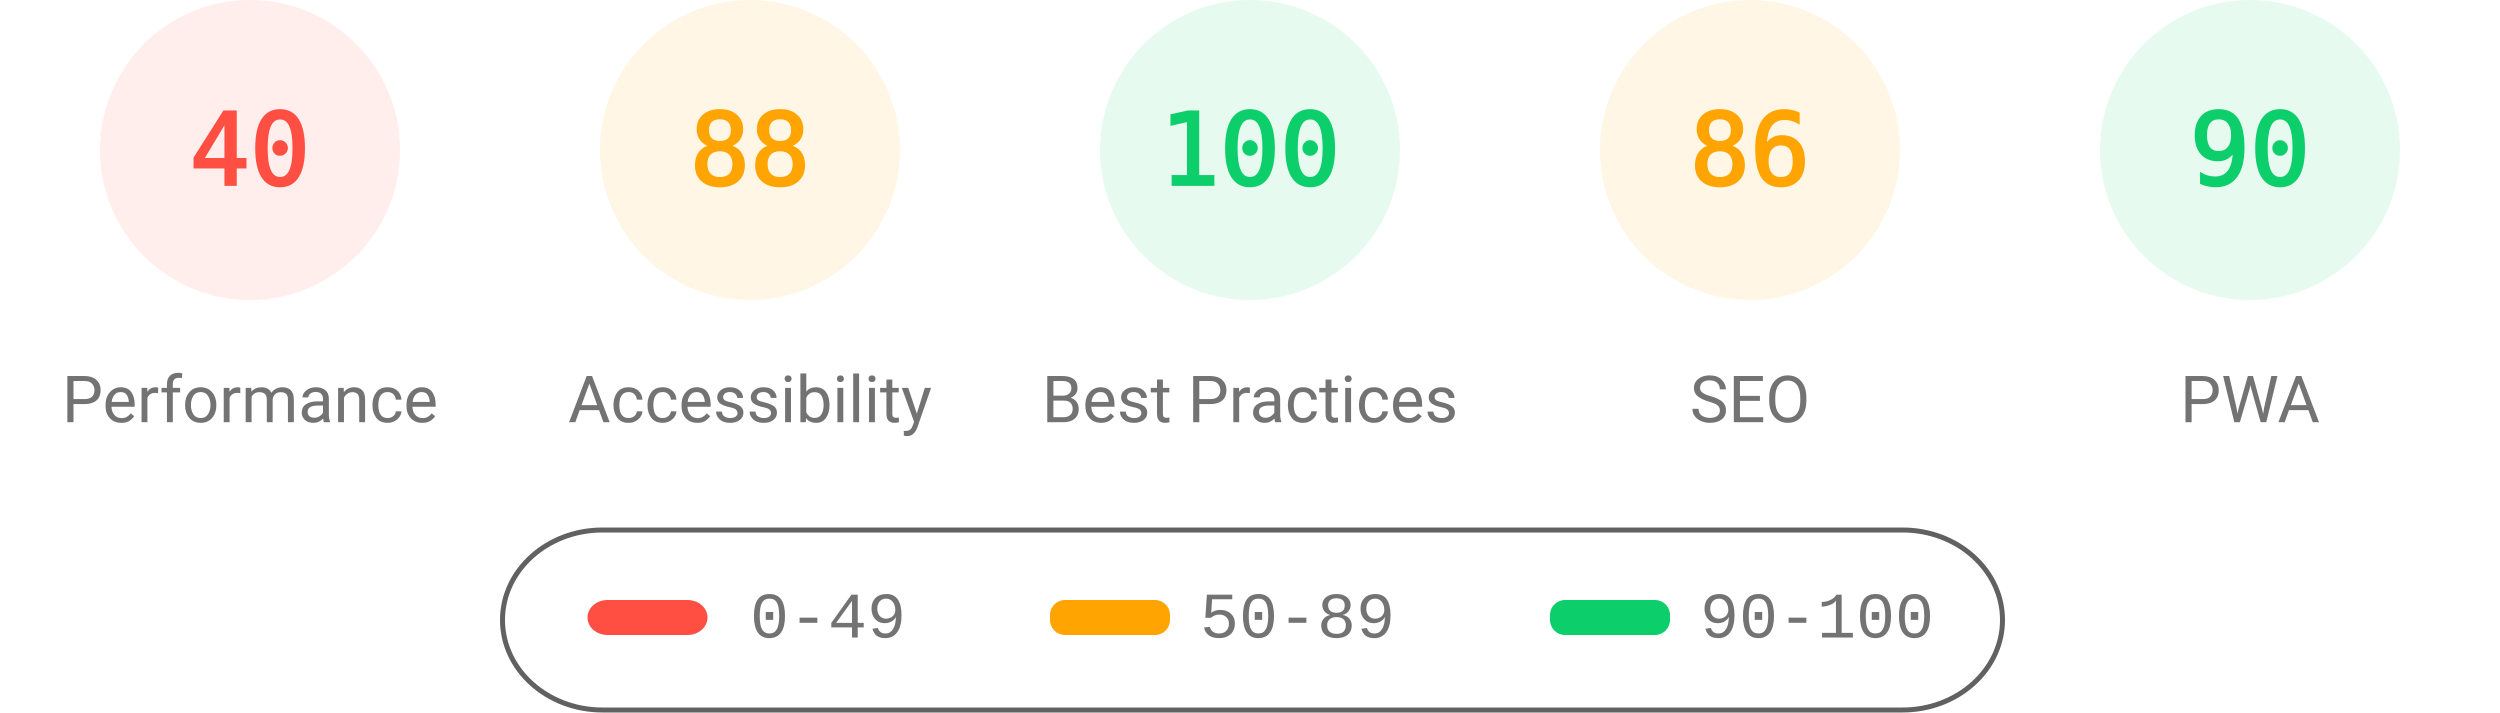
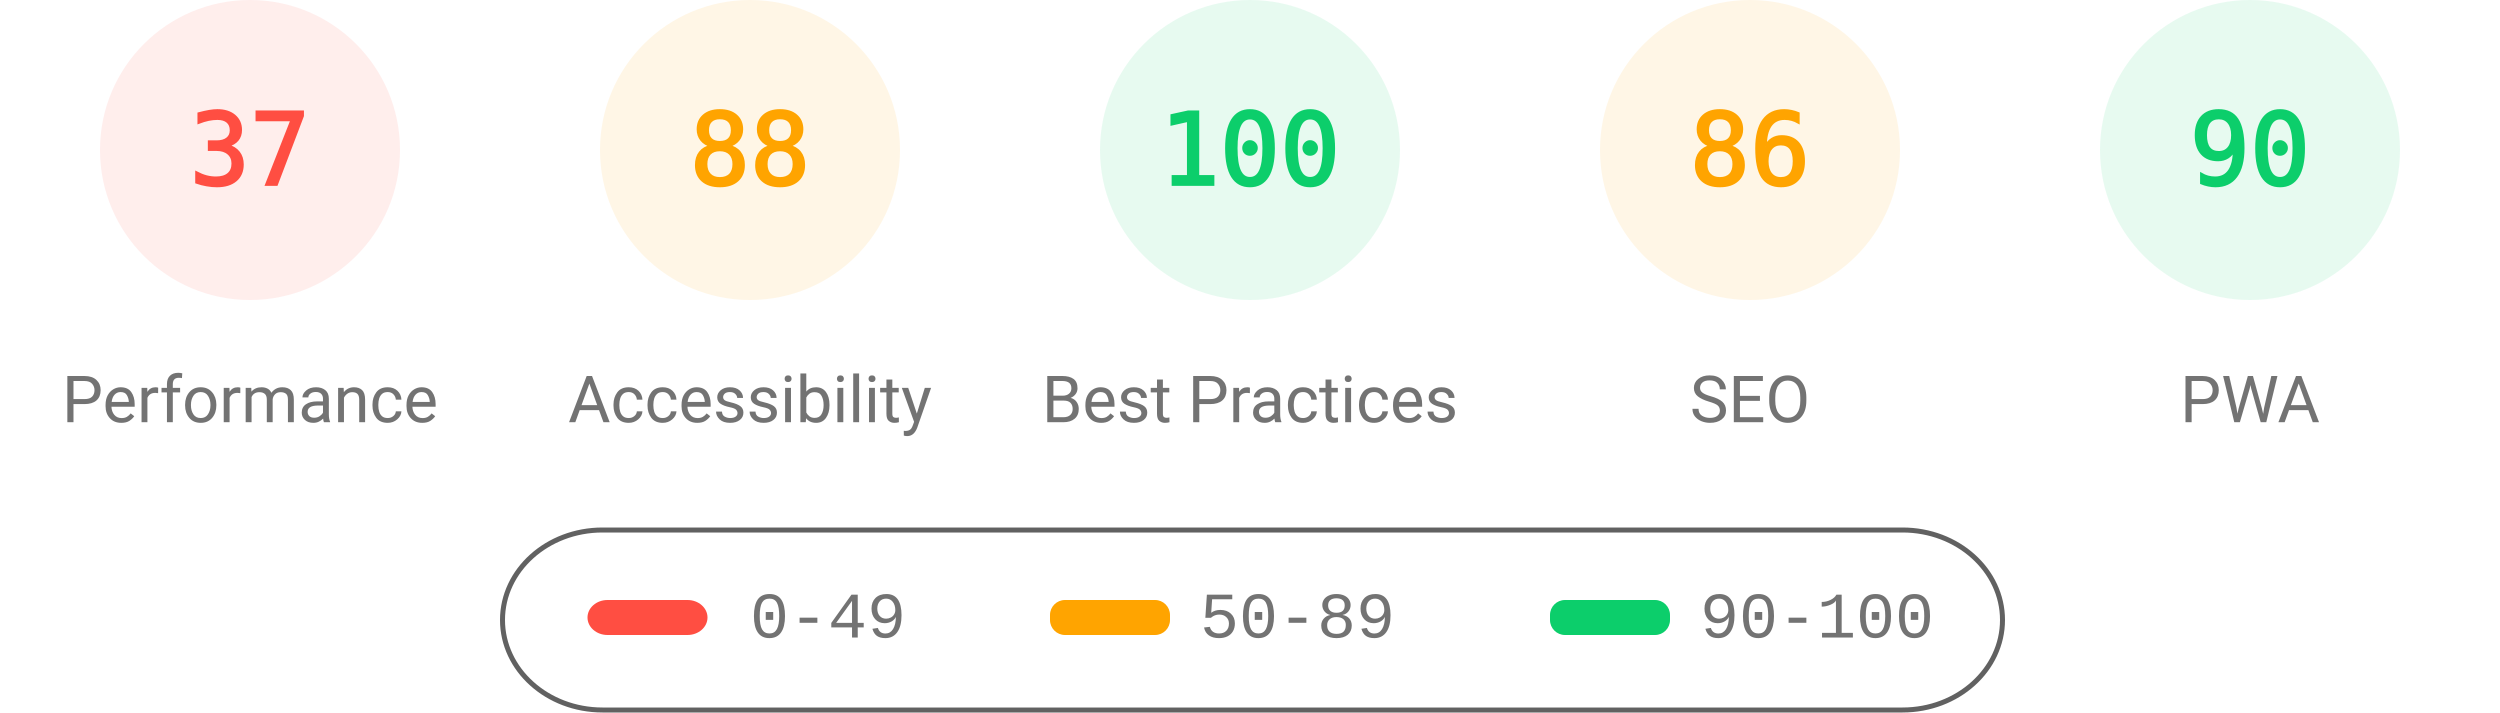
<svg xmlns="http://www.w3.org/2000/svg" fill="none" width="1000" height="285">
  <style>.gauge-base{opacity:.1}.gauge-arc{fill:none;animation-delay:250ms;stroke-linecap:round;transform:rotate(-90deg);transform-origin:100px 60px;animation:load-gauge 1s ease forwards}.guage-text{font-size:40px;font-family:monospace;text-align:center}.guage-red{color:#ff4e42;fill:#ff4e42;stroke:#ff4e42}.guage-orange{color:#ffa400;fill:#ffa400;stroke:#ffa400}.guage-green{color:#0cce6b;fill:#0cce6b;stroke:#0cce6b}.guage-undefined{color:#5c5c5c;fill:#5c5c5c;stroke:#5c5c5c}.guage-title{color:#737373;fill:#737373;stroke:none;font-size:26px;line-height:26px;font-family:Roboto,Halvetica,Arial,sans-serif}@keyframes load-gauge{from{stroke-dasharray:0 352.858}}</style>
  <svg class="guage-div guage-perf guage-red" viewBox="0 0 200 200" width="200" height="200">
    <circle class="gauge-base" r="56" cx="100" cy="60" stroke-width="8" />
-     <circle class="gauge-arc guage-arc-1" r="56" cx="100" cy="60" stroke-width="8" style="stroke-dasharray:140.743,351.858" />
-     <text class="guage-text" x="100" y="60" alignment-baseline="central" dominant-baseline="central" text-anchor="middle">40</text>
+     <circle class="gauge-arc guage-arc-1" r="56" cx="100" cy="60" stroke-width="8" style="stroke-dasharray:130.187,351.858" />
+     <text class="guage-text" x="100" y="60" alignment-baseline="central" dominant-baseline="central" text-anchor="middle">37</text>
    <text class="guage-title" x="100" y="160" alignment-baseline="central" dominant-baseline="central" text-anchor="middle">Performance</text>
  </svg>
  <svg class="guage-div guage-acc guage-orange" viewBox="0 0 200 200" width="200" height="200" x="200">
    <circle class="gauge-base" r="56" cx="100" cy="60" stroke-width="8" />
    <circle class="gauge-arc guage-arc-2" r="56" cx="100" cy="60" stroke-width="8" style="stroke-dasharray:309.635,351.858" />
    <text class="guage-text" x="100" y="60" alignment-baseline="central" dominant-baseline="central" text-anchor="middle">88</text>
    <text class="guage-title" x="100" y="160" alignment-baseline="central" dominant-baseline="central" text-anchor="middle">Accessibility</text>
  </svg>
  <svg class="guage-div guage-best guage-green" viewBox="0 0 200 200" width="200" height="200" x="400">
    <circle class="gauge-base" r="56" cx="100" cy="60" stroke-width="8" />
    <circle class="gauge-arc guage-arc-3" r="56" cx="100" cy="60" stroke-width="8" style="stroke-dasharray:351.858,351.858" />
    <text class="guage-text" x="100" y="60" alignment-baseline="central" dominant-baseline="central" text-anchor="middle">100</text>
    <text class="guage-title" x="100" y="160" alignment-baseline="central" dominant-baseline="central" text-anchor="middle">Best Practices</text>
  </svg>
  <svg class="guage-div guage-seo guage-orange" viewBox="0 0 200 200" width="200" height="200" x="600">
    <circle class="gauge-base" r="56" cx="100" cy="60" stroke-width="8" />
    <circle class="gauge-arc guage-arc-4" r="56" cx="100" cy="60" stroke-width="8" style="stroke-dasharray:302.598,351.858" />
    <text class="guage-text" x="100" y="60" alignment-baseline="central" dominant-baseline="central" text-anchor="middle">86</text>
    <text class="guage-title" x="100" y="160" alignment-baseline="central" dominant-baseline="central" text-anchor="middle">SEO</text>
  </svg>
  <svg class="guage-div guage-pwa guage-green" viewBox="0 0 200 200" width="200" height="200" x="800">
    <circle class="gauge-base" r="56" cx="100" cy="60" stroke-width="8" />
    <circle class="gauge-arc guage-arc-4" r="56" cx="100" cy="60" stroke-width="8" style="stroke-dasharray:316.672,351.858" />
    <text class="guage-text" x="100" y="60" alignment-baseline="central" dominant-baseline="central" text-anchor="middle">90</text>
    <text class="guage-title" x="100" y="160" alignment-baseline="central" dominant-baseline="central" text-anchor="middle">PWA</text>
  </svg>
  <svg width="604" height="76" x="200" y="210">
    <path fill="none" id="canvas_background" d="M-1-1h604v80H-1z" />
    <rect fill-opacity="0" stroke="#616161" stroke-width="2" rx="40" id="svg_2" height="72" width="600" y="2" x="1" fill="#000" />
    <rect stroke="#000" rx="8" id="svg_3" height="14" width="48" y="30" x="35" stroke-opacity="null" stroke-width="0" fill="#ff4e42" />
    <rect stroke="#000" rx="6" id="svg_4" height="14" width="48" y="30" x="220" stroke-opacity="null" stroke-width="0" fill="#ffa400" />
    <rect stroke="#000" rx="6" id="svg_5" height="14" width="48" y="30" x="420" stroke-opacity="null" stroke-width="0" fill="#0cce6b" />
    <text xml:space="preserve" text-anchor="start" font-family="'Courier New', Courier, monospace" font-size="26" id="svg_6" y="45" x="100" stroke-opacity="null" stroke-width="0" stroke="#000" fill="#737373">0-49</text>
    <text xml:space="preserve" text-anchor="start" font-family="'Courier New', Courier, monospace" font-size="26" id="svg_7" y="45" x="280" stroke-opacity="null" stroke-width="0" stroke="#000" fill="#737373">50-89</text>
    <text xml:space="preserve" text-anchor="start" font-family="'Courier New', Courier, monospace" font-size="26" id="svg_8" y="45" x="480" stroke-opacity="null" stroke-width="0" stroke="#000" fill="#737373">90-100</text>
  </svg>
</svg>
